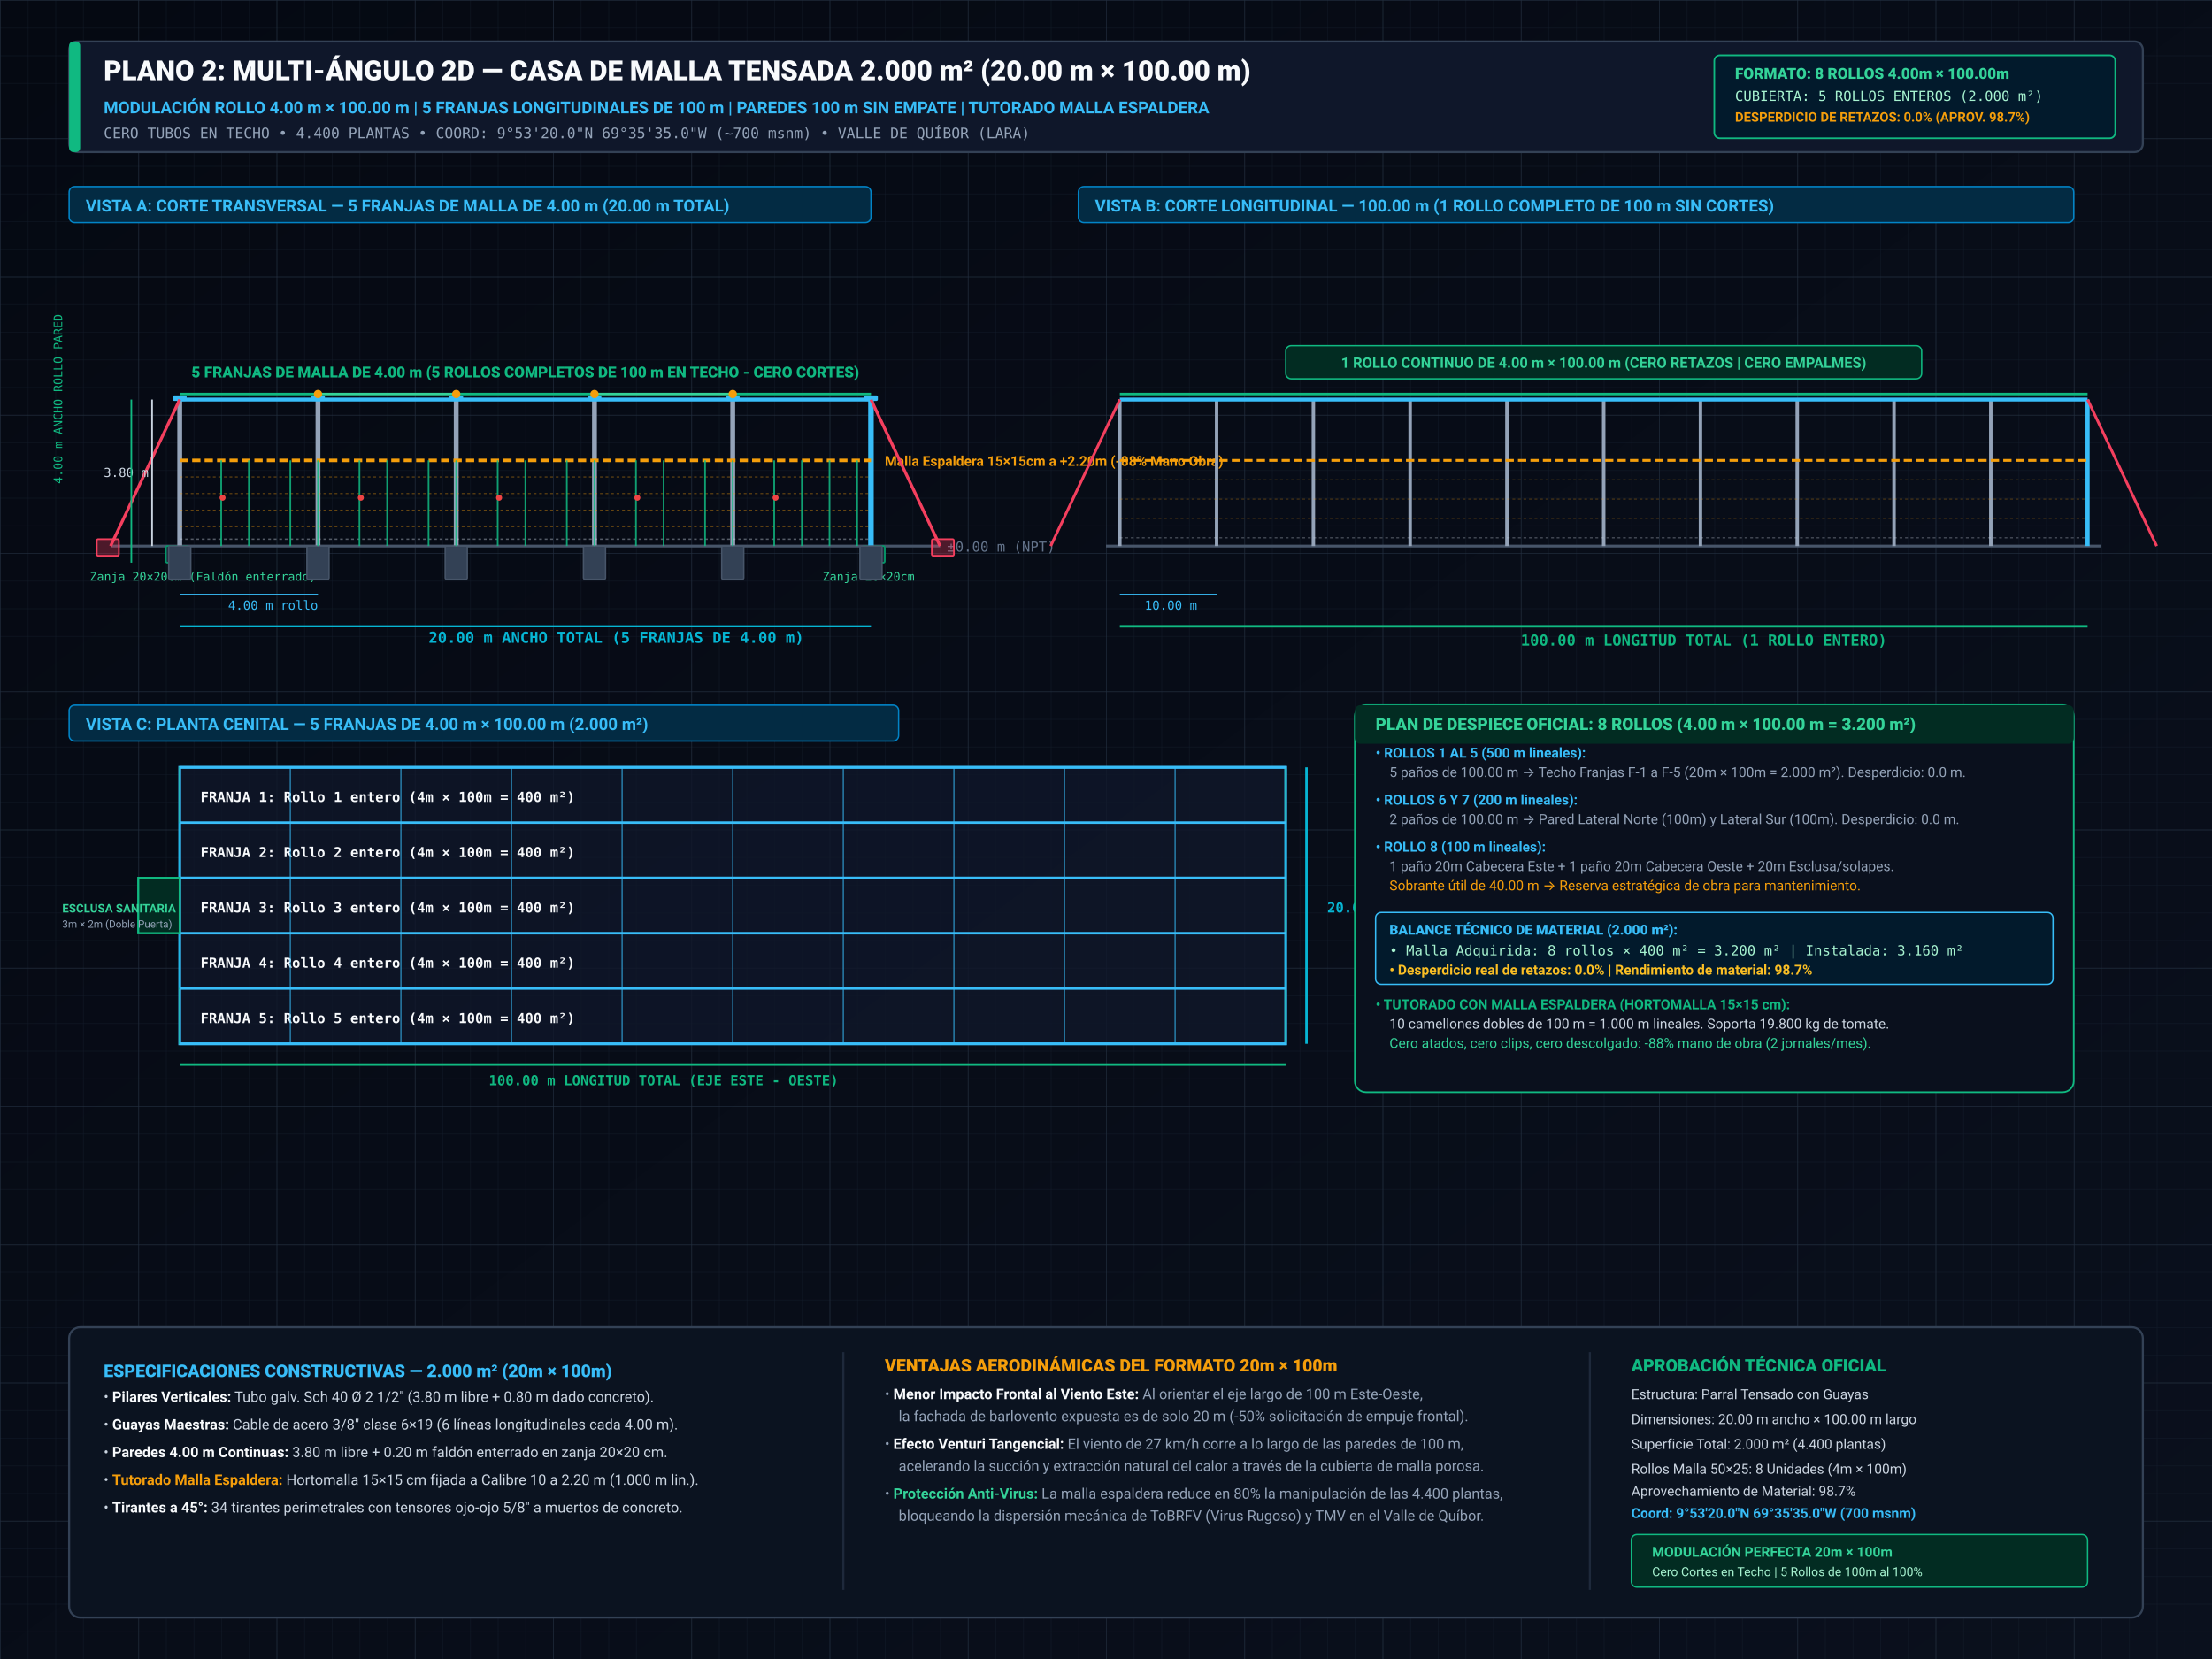
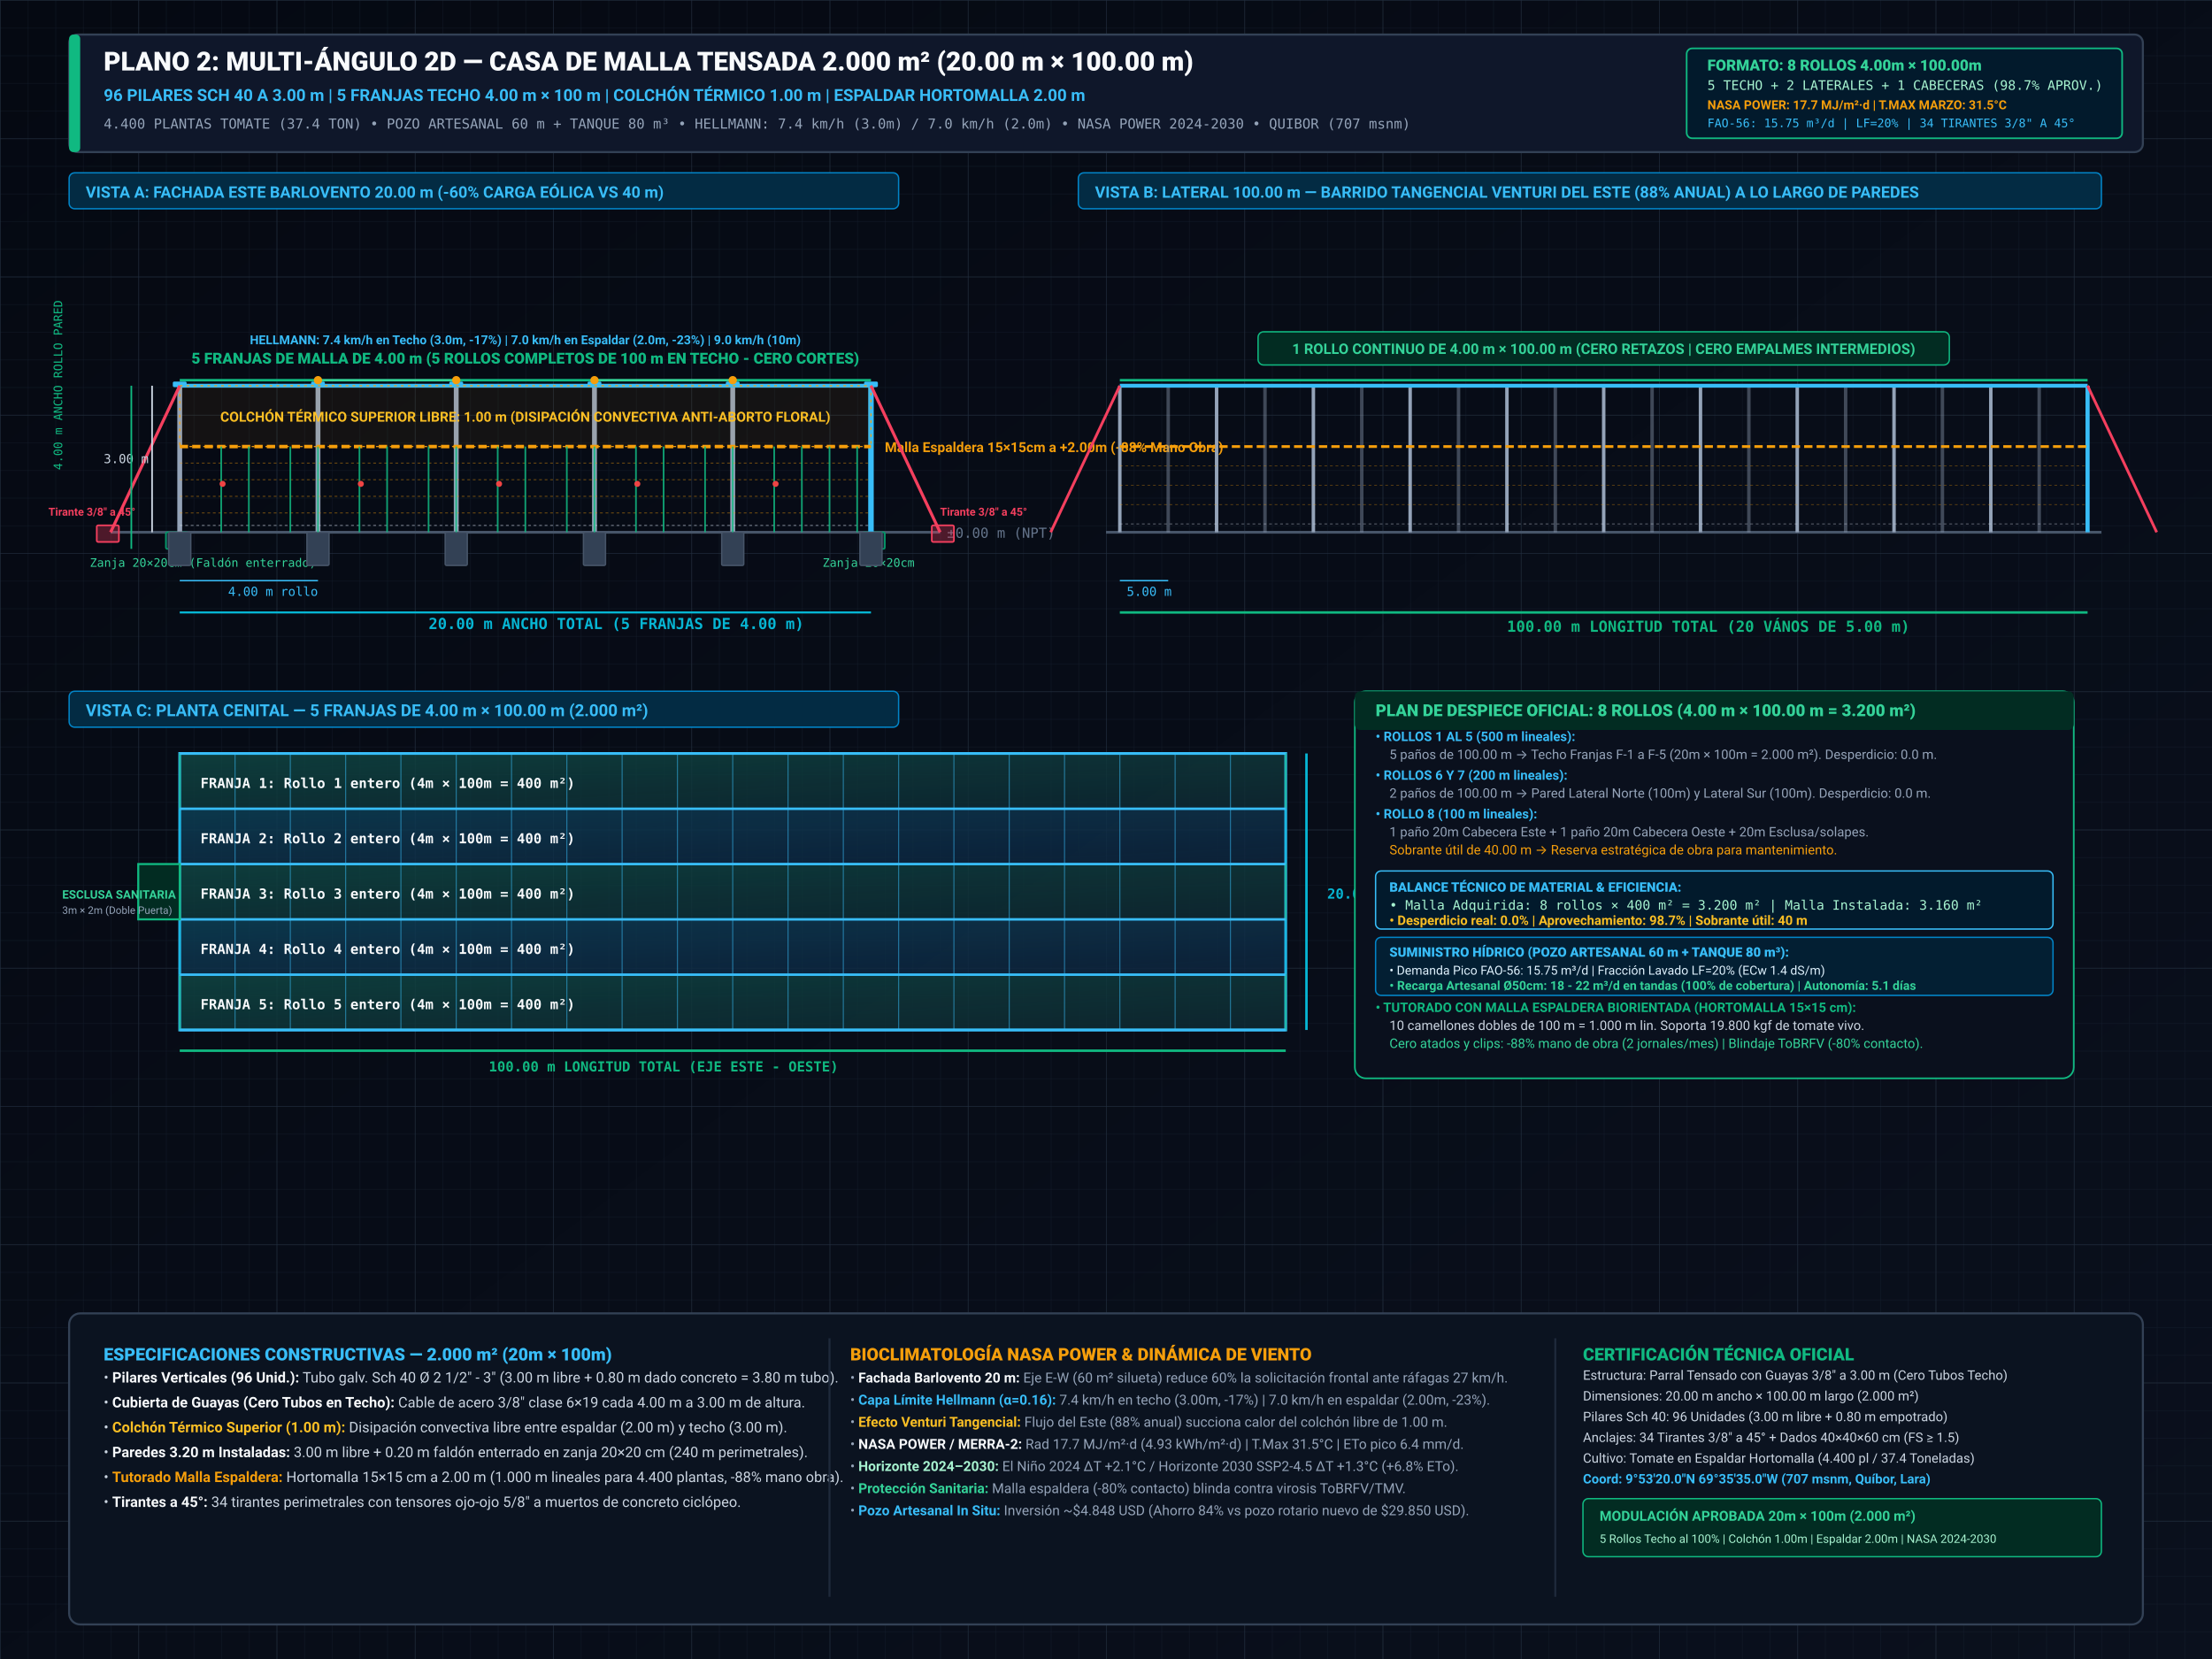
<svg xmlns="http://www.w3.org/2000/svg" viewBox="0 0 1600 1200" width="100%" height="100%" style="background:#050912; font-family:'Segoe UI', -apple-system, BlinkMacSystemFont, Roboto, sans-serif;">
  <defs>
    <pattern id="gridBlueprint" width="20" height="20" patternUnits="userSpaceOnUse">
      <path d="M 20 0 L 0 0 0 20" fill="none" stroke="#1e293b" stroke-width="0.5" opacity="0.6" />
    </pattern>
    <pattern id="majorGrid" width="100" height="100" patternUnits="userSpaceOnUse">
      <path d="M 100 0 L 0 0 0 100" fill="none" stroke="#334155" stroke-width="0.8" opacity="0.5" />
    </pattern>
    <linearGradient id="bgBlueprint" x1="0%" y1="0%" x2="100%" y2="100%">
      <stop offset="0%" stop-color="#050912" />
      <stop offset="100%" stop-color="#0a101d" />
    </linearGradient>
+     <linearGradient id="stripGrad1" x1="0%" y1="0%" x2="100%" y2="100%">
+       <stop offset="0%" stop-color="#10b981" stop-opacity="0.25" />
+       <stop offset="100%" stop-color="#059669" stop-opacity="0.12" />
+     </linearGradient>
+     <linearGradient id="stripGrad2" x1="0%" y1="0%" x2="100%" y2="100%">
+       <stop offset="0%" stop-color="#06b6d4" stop-opacity="0.22" />
+       <stop offset="100%" stop-color="#0284c7" stop-opacity="0.10" />
+     </linearGradient>
    <marker id="arrowB" viewBox="0 0 10 10" refX="5" refY="5" markerWidth="6" markerHeight="6" orient="auto-start-reverse">
      <path d="M 0 1.5 L 10 5 L 0 8.5 z" fill="#38bdf8" />
+     </marker>
+     <marker id="arrowE" viewBox="0 0 10 10" refX="5" refY="5" markerWidth="6" markerHeight="6" orient="auto-start-reverse">
+       <path d="M 0 1.5 L 10 5 L 0 8.5 z" fill="#10b981" />
    </marker>
  </defs>
  <rect width="1600" height="1200" fill="url(#bgBlueprint)" />
  <rect width="1600" height="1200" fill="url(#gridBlueprint)" />
  <rect width="1600" height="1200" fill="url(#majorGrid)" />
-   <g id="header2D" transform="translate(50, 30)">
-     <rect x="0" y="0" width="1500" height="80" rx="6" fill="#0f172a" stroke="#334155" stroke-width="1.5" />
-     <rect x="0" y="0" width="8" height="80" rx="3" fill="#10b981" />
-     <text x="25" y="28" fill="#f8fafc" font-size="20" font-weight="800">
+   <g id="header2D" transform="translate(50, 25)">
+     <rect x="0" y="0" width="1500" height="85" rx="6" fill="#0f172a" stroke="#334155" stroke-width="1.5" />
+     <rect x="0" y="0" width="8" height="85" rx="3" fill="#10b981" />
+     <text x="25" y="26" fill="#f8fafc" font-size="19" font-weight="800">
      PLANO 2: MULTI-ÁNGULO 2D — CASA DE MALLA TENSADA 2.000 m² (20.00 m × 100.00 m)
    </text>
-     <text x="25" y="52" fill="#38bdf8" font-size="12" font-weight="600">
-       MODULACIÓN ROLLO 4.00 m × 100.00 m | 5 FRANJAS LONGITUDINALES DE 100 m | PAREDES 100 m SIN EMPATE | TUTORADO MALLA ESPALDERA
-     </text>
-     <text x="25" y="70" fill="#94a3b8" font-size="10.5" font-family="'JetBrains Mono', monospace">
-       CERO TUBOS EN TECHO • 4.400 PLANTAS • COORD: 9°53'20.0"N 69°35'35.0"W (~700 msnm) • VALLE DE QUÍBOR (LARA)
-     </text>
-     <rect x="1190" y="10" width="290" height="60" rx="4" fill="#021a2c" stroke="#10b981" stroke-width="1.2" />
-     <text x="1205" y="27" fill="#34d399" font-size="11" font-weight="800">FORMATO: 8 ROLLOS 4.00m × 100.00m</text>
-     <text x="1205" y="43" fill="#a7f3d0" font-size="10" font-family="'JetBrains Mono', monospace">CUBIERTA: 5 ROLLOS ENTEROS (2.000 m²)</text>
-     <text x="1205" y="58" fill="#f59e0b" font-size="9.5" font-weight="700">DESPERDICIO DE RETAZOS: 0.0% (APROV. 98.7%)</text>
-   </g>
-   <g id="vistaA" transform="translate(50, 135)">
-     <rect x="0" y="0" width="580" height="26" rx="4" fill="#032b43" stroke="#0284c7" stroke-width="1" />
-     <text x="12" y="18" fill="#38bdf8" font-size="12" font-weight="700">VISTA A: CORTE TRANSVERSAL — 5 FRANJAS DE MALLA DE 4.00 m (20.00 m TOTAL)</text>
+     <text x="25" y="48" fill="#38bdf8" font-size="12" font-weight="600">
+       96 PILARES SCH 40 A 3.00 m | 5 FRANJAS TECHO 4.00 m × 100 m | COLCHÓN TÉRMICO 1.00 m | ESPALDAR HORTOMALLA 2.00 m
+     </text>
+     <text x="25" y="68" fill="#94a3b8" font-size="10" font-family="'JetBrains Mono', monospace">
+       4.400 PLANTAS TOMATE (37.4 TON) • POZO ARTESANAL 60 m + TANQUE 80 m³ • HELLMANN: 7.4 km/h (3.0m) / 7.0 km/h (2.0m) • NASA POWER 2024-2030 • QUIBOR (707 msnm)
+     </text>
+     <rect x="1170" y="10" width="315" height="65" rx="4" fill="#021a2c" stroke="#10b981" stroke-width="1.2" />
+     <text x="1185" y="26" fill="#34d399" font-size="11" font-weight="800">FORMATO: 8 ROLLOS 4.00m × 100.00m</text>
+     <text x="1185" y="40" fill="#a7f3d0" font-size="9.5" font-family="'JetBrains Mono', monospace">5 TECHO + 2 LATERALES + 1 CABECERAS (98.7% APROV.)</text>
+     <text x="1185" y="54" fill="#f59e0b" font-size="9" font-weight="700">NASA POWER: 17.7 MJ/m²·d | T.MAX MARZO: 31.5°C</text>
+     <text x="1185" y="67" fill="#38bdf8" font-size="8.5" font-family="'JetBrains Mono', monospace">FAO-56: 15.75 m³/d | LF=20% | 34 TIRANTES 3/8" A 45°</text>
+   </g>
+   <g id="vistaA" transform="translate(50, 125)">
+     <rect x="0" y="0" width="600" height="26" rx="4" fill="#032b43" stroke="#0284c7" stroke-width="1" />
+     <text x="12" y="18" fill="#38bdf8" font-size="11.5" font-weight="700">VISTA A: FACHADA ESTE BARLOVENTO 20.00 m (-60% CARGA EÓLICA VS 40 m)</text>
    <line x1="30" y1="260" x2="630" y2="260" stroke="#475569" stroke-width="2" />
    <text x="635" y="264" fill="#64748b" font-size="10" font-family="'JetBrains Mono', monospace">±0.00 m (NPT)</text>
    <g fill="#1e293b" stroke="#059669" stroke-width="1.2">
      <rect x="70" y="260" width="16" height="12" rx="1" />
      <rect x="574" y="260" width="16" height="12" rx="1" />
    </g>
    <text x="15" y="285" fill="#34d399" font-size="8.5" font-family="'JetBrains Mono', monospace">Zanja 20×20cm (Faldón enterrado)</text>
    <text x="545" y="285" fill="#34d399" font-size="8.5" font-family="'JetBrains Mono', monospace">Zanja 20×20cm</text>
    <g stroke="#94a3b8" stroke-width="3.5">
      <line x1="80" y1="260" x2="80" y2="154" />
      <line x1="180" y1="260" x2="180" y2="154" />
      <line x1="280" y1="260" x2="280" y2="154" />
      <line x1="380" y1="260" x2="380" y2="154" />
      <line x1="480" y1="260" x2="480" y2="154" />
      <line x1="580" y1="260" x2="580" y2="154" stroke="#38bdf8" stroke-width="4" />
    </g>
    <g fill="#38bdf8">
      <rect x="75" y="151" width="10" height="4" rx="1" />
      <rect x="175" y="151" width="10" height="4" rx="1" />
      <rect x="275" y="151" width="10" height="4" rx="1" />
      <rect x="375" y="151" width="10" height="4" rx="1" />
      <rect x="475" y="151" width="10" height="4" rx="1" />
      <rect x="575" y="151" width="10" height="4" rx="1" />
    </g>
    <g fill="#334155" stroke="#475569" stroke-width="1">
      <rect x="72" y="260" width="16" height="24" rx="1" />
      <rect x="172" y="260" width="16" height="24" rx="1" />
      <rect x="272" y="260" width="16" height="24" rx="1" />
      <rect x="372" y="260" width="16" height="24" rx="1" />
      <rect x="472" y="260" width="16" height="24" rx="1" />
      <rect x="572" y="260" width="16" height="24" rx="1" />
    </g>
    <line x1="80" y1="154" x2="580" y2="154" stroke="#38bdf8" stroke-width="2.8" />
    <g stroke="#10b981" stroke-width="1.8">
      <line x1="80" y1="150" x2="180" y2="150" />
      <line x1="180" y1="150" x2="280" y2="150" stroke="#34d399" />
      <line x1="280" y1="150" x2="380" y2="150" />
      <line x1="380" y1="150" x2="480" y2="150" stroke="#34d399" />
      <line x1="480" y1="150" x2="580" y2="150" />
    </g>
    <g fill="#f59e0b">
      <circle cx="180" cy="150" r="3" />
      <circle cx="280" cy="150" r="3" />
      <circle cx="380" cy="150" r="3" />
      <circle cx="480" cy="150" r="3" />
    </g>
    <text x="330" y="138" fill="#10b981" font-size="11" font-weight="800" text-anchor="middle">
      5 FRANJAS DE MALLA DE 4.00 m (5 ROLLOS COMPLETOS DE 100 m EN TECHO - CERO CORTES)
    </text>
+     <rect x="80" y="154" width="500" height="44" fill="#f59e0b" fill-opacity="0.06" stroke="#f59e0b" stroke-width="0.8" stroke-dasharray="2,3" />
+     <text x="330" y="180" fill="#fbbf24" font-size="10" font-weight="700" text-anchor="middle">
+       COLCHÓN TÉRMICO SUPERIOR LIBRE: 1.00 m (DISIPACIÓN CONVECTIVA ANTI-ABORTO FLORAL)
+     </text>
    <line x1="80" y1="198" x2="580" y2="198" stroke="#f59e0b" stroke-width="2.5" stroke-dasharray="6,3" />
-     <text x="590" y="202" fill="#f59e0b" font-size="10" font-weight="700">Malla Espaldera 15×15cm a +2.20m (-88% Mano Obra)</text>
+     <text x="590" y="202" fill="#f59e0b" font-size="10" font-weight="700">Malla Espaldera 15×15cm a +2.00m (-88% Mano Obra)</text>
    <g stroke="#f59e0b" stroke-width="0.75" stroke-opacity="0.4" stroke-dasharray="2,2">
      <line x1="80" y1="210" x2="580" y2="210" />
      <line x1="80" y1="222" x2="580" y2="222" />
      <line x1="80" y1="234" x2="580" y2="234" />
      <line x1="80" y1="246" x2="580" y2="246" />
      <line x1="80" y1="255" x2="580" y2="255" stroke="#cbd5e1" stroke-width="1" />
    </g>
    <g stroke="#10b981" stroke-width="1.2" opacity="0.85">
      <line x1="110" y1="260" x2="110" y2="198" />
      <line x1="130" y1="260" x2="130" y2="198" />
      <line x1="160" y1="260" x2="160" y2="198" />
      <line x1="180" y1="260" x2="180" y2="198" />
      <line x1="210" y1="260" x2="210" y2="198" />
      <line x1="230" y1="260" x2="230" y2="198" />
      <line x1="260" y1="260" x2="260" y2="198" />
      <line x1="280" y1="260" x2="280" y2="198" />
      <line x1="310" y1="260" x2="310" y2="198" />
      <line x1="330" y1="260" x2="330" y2="198" />
      <line x1="360" y1="260" x2="360" y2="198" />
      <line x1="380" y1="260" x2="380" y2="198" />
      <line x1="410" y1="260" x2="410" y2="198" />
      <line x1="430" y1="260" x2="430" y2="198" />
      <line x1="460" y1="260" x2="460" y2="198" />
      <line x1="480" y1="260" x2="480" y2="198" />
      <line x1="510" y1="260" x2="510" y2="198" />
      <line x1="530" y1="260" x2="530" y2="198" />
      <line x1="550" y1="260" x2="550" y2="198" />
      <line x1="570" y1="260" x2="570" y2="198" />
    </g>
    <g fill="#ef4444">
      <circle cx="111" cy="225" r="2.2" />
      <circle cx="211" cy="225" r="2.2" />
      <circle cx="311" cy="225" r="2.2" />
      <circle cx="411" cy="225" r="2.2" />
      <circle cx="511" cy="225" r="2.2" />
    </g>
    <line x1="80" y1="154" x2="30" y2="260" stroke="#f43f5e" stroke-width="2.2" />
    <line x1="580" y1="154" x2="630" y2="260" stroke="#f43f5e" stroke-width="2.2" />
    <g fill="#f43f5e" fill-opacity="0.3" stroke="#f43f5e" stroke-width="1.2">
      <rect x="20" y="255" width="16" height="12" rx="1" />
      <rect x="624" y="255" width="16" height="12" rx="1" />
    </g>
+     <text x="-15" y="248" fill="#f43f5e" font-size="8" font-weight="700">Tirante 3/8" a 45°</text>
+     <text x="630" y="248" fill="#f43f5e" font-size="8" font-weight="700">Tirante 3/8" a 45°</text>
+     <text x="330" y="124" fill="#38bdf8" font-size="9" font-weight="700" text-anchor="middle">
+       HELLMANN: 7.4 km/h en Techo (3.0m, -17%) | 7.0 km/h en Espaldar (2.0m, -23%) | 9.0 km/h (10m)
+     </text>
    <g font-family="'JetBrains Mono', monospace" font-size="9" fill="#94a3b8">
      <line x1="80" y1="295" x2="180" y2="295" stroke="#38bdf8" stroke-width="1" />
      <text x="115" y="306" fill="#38bdf8">4.00 m rollo</text>
      <line x1="80" y1="318" x2="580" y2="318" stroke="#06b6d4" stroke-width="1.5" />
      <text x="260" y="330" fill="#06b6d4" font-size="11" font-weight="700">20.00 m ANCHO TOTAL (5 FRANJAS DE 4.00 m)</text>
      <line x1="60" y1="260" x2="60" y2="154" stroke="#cbd5e1" stroke-width="1.2" />
-       <text x="25" y="210" fill="#cbd5e1">3.80 m</text>
+       <text x="25" y="210" fill="#cbd5e1">3.00 m</text>
      <line x1="45" y1="272" x2="45" y2="154" stroke="#10b981" stroke-width="1.2" />
      <text x="-5" y="215" fill="#10b981" font-size="8.5" transform="rotate(-90 -5 215)">4.00 m ANCHO ROLLO PARED</text>
    </g>
  </g>
-   <g id="vistaB" transform="translate(50, 135)">
-     <rect x="730" y="0" width="720" height="26" rx="4" fill="#032b43" stroke="#0284c7" stroke-width="1" />
-     <text x="742" y="18" fill="#38bdf8" font-size="12" font-weight="700">VISTA B: CORTE LONGITUDINAL — 100.00 m (1 ROLLO COMPLETO DE 100 m SIN CORTES)</text>
+   <g id="vistaB" transform="translate(50, 125)">
+     <rect x="730" y="0" width="740" height="26" rx="4" fill="#032b43" stroke="#0284c7" stroke-width="1" />
+     <text x="742" y="18" fill="#38bdf8" font-size="11.5" font-weight="700">VISTA B: LATERAL 100.00 m — BARRIDO TANGENCIAL VENTURI DEL ESTE (88% ANUAL) A LO LARGO DE PAREDES</text>
    <line x1="750" y1="260" x2="1470" y2="260" stroke="#475569" stroke-width="2" />
    <g stroke="#94a3b8" stroke-width="2.5">
      <line x1="760" y1="260" x2="760" y2="154" />
+       <line x1="795" y1="260" x2="795" y2="154" opacity="0.4" />
      <line x1="830" y1="260" x2="830" y2="154" />
+       <line x1="865" y1="260" x2="865" y2="154" opacity="0.4" />
      <line x1="900" y1="260" x2="900" y2="154" />
+       <line x1="935" y1="260" x2="935" y2="154" opacity="0.4" />
      <line x1="970" y1="260" x2="970" y2="154" />
+       <line x1="1005" y1="260" x2="1005" y2="154" opacity="0.4" />
      <line x1="1040" y1="260" x2="1040" y2="154" />
+       <line x1="1075" y1="260" x2="1075" y2="154" opacity="0.4" />
      <line x1="1110" y1="260" x2="1110" y2="154" />
+       <line x1="1145" y1="260" x2="1145" y2="154" opacity="0.4" />
      <line x1="1180" y1="260" x2="1180" y2="154" />
+       <line x1="1215" y1="260" x2="1215" y2="154" opacity="0.4" />
      <line x1="1250" y1="260" x2="1250" y2="154" />
+       <line x1="1285" y1="260" x2="1285" y2="154" opacity="0.4" />
      <line x1="1320" y1="260" x2="1320" y2="154" />
+       <line x1="1355" y1="260" x2="1355" y2="154" opacity="0.4" />
      <line x1="1390" y1="260" x2="1390" y2="154" />
+       <line x1="1425" y1="260" x2="1425" y2="154" opacity="0.4" />
      <line x1="1460" y1="260" x2="1460" y2="154" stroke="#38bdf8" stroke-width="3" />
    </g>
    <line x1="760" y1="154" x2="1460" y2="154" stroke="#38bdf8" stroke-width="2.8" />
    <line x1="760" y1="150" x2="1460" y2="150" stroke="#10b981" stroke-width="1.8" />
    <line x1="760" y1="198" x2="1460" y2="198" stroke="#f59e0b" stroke-width="2" stroke-dasharray="6,3" />
    <g stroke="#f59e0b" stroke-width="0.6" stroke-opacity="0.35" stroke-dasharray="2,2">
      <line x1="760" y1="212" x2="1460" y2="212" />
      <line x1="760" y1="226" x2="1460" y2="226" />
      <line x1="760" y1="240" x2="1460" y2="240" />
      <line x1="760" y1="254" x2="1460" y2="254" stroke="#cbd5e1" stroke-width="0.8" />
    </g>
    <line x1="760" y1="154" x2="710" y2="260" stroke="#f43f5e" stroke-width="2" />
    <line x1="1460" y1="154" x2="1510" y2="260" stroke="#f43f5e" stroke-width="2" />
-     <rect x="880" y="115" width="460" height="24" rx="4" fill="#022c22" stroke="#10b981" stroke-width="1" />
+     <rect x="860" y="115" width="500" height="24" rx="4" fill="#022c22" stroke="#10b981" stroke-width="1" />
    <text x="1110" y="131" fill="#34d399" font-size="10.5" font-weight="700" text-anchor="middle">
-       1 ROLLO CONTINUO DE 4.00 m × 100.00 m (CERO RETAZOS | CERO EMPALMES)
+       1 ROLLO CONTINUO DE 4.00 m × 100.00 m (CERO RETAZOS | CERO EMPALMES INTERMEDIOS)
    </text>
    <g font-family="'JetBrains Mono', monospace" font-size="9" fill="#94a3b8">
-       <line x1="760" y1="295" x2="830" y2="295" stroke="#38bdf8" stroke-width="1" />
-       <text x="778" y="306" fill="#38bdf8">10.00 m</text>
+       <line x1="760" y1="295" x2="795" y2="295" stroke="#38bdf8" stroke-width="1" />
+       <text x="765" y="306" fill="#38bdf8">5.00 m</text>
      <line x1="760" y1="318" x2="1460" y2="318" stroke="#10b981" stroke-width="1.8" />
-       <text x="1050" y="332" fill="#10b981" font-size="11" font-weight="800">100.00 m LONGITUD TOTAL (1 ROLLO ENTERO)</text>
-     </g>
-   </g>
-   <g id="vistaC" transform="translate(50, 135)">
+       <text x="1040" y="332" fill="#10b981" font-size="11" font-weight="800">100.00 m LONGITUD TOTAL (20 VÁNOS DE 5.00 m)</text>
+     </g>
+   </g>
+   <g id="vistaC" transform="translate(50, 125)">
    <rect x="0" y="375" width="600" height="26" rx="4" fill="#032b43" stroke="#0284c7" stroke-width="1" />
    <text x="12" y="393" fill="#38bdf8" font-size="12" font-weight="700">VISTA C: PLANTA CENITAL — 5 FRANJAS DE 4.00 m × 100.00 m (2.000 m²)</text>
    <rect x="80" y="420" width="800" height="200" fill="#0f172a" fill-opacity="0.8" stroke="#38bdf8" stroke-width="2" />
    <rect x="80" y="420" width="800" height="40" fill="url(#stripGrad1)" stroke="#10b981" stroke-width="0.8" />
    <rect x="80" y="460" width="800" height="40" fill="url(#stripGrad2)" stroke="#06b6d4" stroke-width="0.8" />
    <rect x="80" y="500" width="800" height="40" fill="url(#stripGrad1)" stroke="#10b981" stroke-width="0.8" />
    <rect x="80" y="540" width="800" height="40" fill="url(#stripGrad2)" stroke="#06b6d4" stroke-width="0.8" />
    <rect x="80" y="580" width="800" height="40" fill="url(#stripGrad1)" stroke="#10b981" stroke-width="0.8" />
    <g font-size="10" font-family="'JetBrains Mono', monospace" font-weight="700" fill="#f8fafc">
      <text x="95" y="445">FRANJA 1: Rollo 1 entero (4m × 100m = 400 m²)</text>
      <text x="95" y="485">FRANJA 2: Rollo 2 entero (4m × 100m = 400 m²)</text>
      <text x="95" y="525">FRANJA 3: Rollo 3 entero (4m × 100m = 400 m²)</text>
      <text x="95" y="565">FRANJA 4: Rollo 4 entero (4m × 100m = 400 m²)</text>
      <text x="95" y="605">FRANJA 5: Rollo 5 entero (4m × 100m = 400 m²)</text>
    </g>
    <g stroke="#38bdf8" stroke-width="1.8">
      <line x1="80" y1="420" x2="880" y2="420" />
      <line x1="80" y1="460" x2="880" y2="460" />
      <line x1="80" y1="500" x2="880" y2="500" />
      <line x1="80" y1="540" x2="880" y2="540" />
      <line x1="80" y1="580" x2="880" y2="580" />
      <line x1="80" y1="620" x2="880" y2="620" />
    </g>
-     <g stroke="#38bdf8" stroke-width="1" stroke-opacity="0.6">
+     <g stroke="#38bdf8" stroke-width="0.8" stroke-opacity="0.5">
+       <line x1="120" y1="420" x2="120" y2="620" />
      <line x1="160" y1="420" x2="160" y2="620" />
+       <line x1="200" y1="420" x2="200" y2="620" />
      <line x1="240" y1="420" x2="240" y2="620" />
+       <line x1="280" y1="420" x2="280" y2="620" />
      <line x1="320" y1="420" x2="320" y2="620" />
+       <line x1="360" y1="420" x2="360" y2="620" />
      <line x1="400" y1="420" x2="400" y2="620" />
+       <line x1="440" y1="420" x2="440" y2="620" />
      <line x1="480" y1="420" x2="480" y2="620" />
+       <line x1="520" y1="420" x2="520" y2="620" />
      <line x1="560" y1="420" x2="560" y2="620" />
+       <line x1="600" y1="420" x2="600" y2="620" />
      <line x1="640" y1="420" x2="640" y2="620" />
+       <line x1="680" y1="420" x2="680" y2="620" />
      <line x1="720" y1="420" x2="720" y2="620" />
+       <line x1="760" y1="420" x2="760" y2="620" />
      <line x1="800" y1="420" x2="800" y2="620" />
+       <line x1="840" y1="420" x2="840" y2="620" />
    </g>
    <rect x="50" y="500" width="30" height="40" fill="#022c22" stroke="#10b981" stroke-width="1.5" />
    <text x="-5" y="525" fill="#34d399" font-size="8.5" font-weight="700">ESCLUSA SANITARIA</text>
    <text x="-5" y="536" fill="#94a3b8" font-size="7.5">3m × 2m (Doble Puerta)</text>
    <g font-family="'JetBrains Mono', monospace" font-size="10" fill="#94a3b8">
      <line x1="80" y1="635" x2="880" y2="635" stroke="#10b981" stroke-width="1.8" />
      <text x="430" y="650" fill="#10b981" font-weight="700" text-anchor="middle">100.00 m LONGITUD TOTAL (EJE ESTE - OESTE)</text>
      <line x1="895" y1="420" x2="895" y2="620" stroke="#06b6d4" stroke-width="1.8" />
      <text x="910" y="525" fill="#06b6d4" font-weight="700">20.00 m</text>
    </g>
    <g transform="translate(930, 375)">
      <rect x="0" y="0" width="520" height="280" rx="8" fill="#0a101d" stroke="#10b981" stroke-width="1.2" />
      <rect x="0" y="0" width="520" height="28" rx="4" fill="#022c22" />
      <text x="15" y="18" fill="#34d399" font-size="12" font-weight="800">
        PLAN DE DESPIECE OFICIAL: 8 ROLLOS (4.00 m × 100.00 m = 3.200 m²)
      </text>
-       <g font-size="10" fill="#cbd5e1" transform="translate(15, 38)">
+       <g font-size="9.5" fill="#cbd5e1" transform="translate(15, 36)">
        <text x="0" y="0" fill="#38bdf8" font-weight="700">• ROLLOS 1 AL 5 (500 m lineales):</text>
-         <text x="10" y="14" fill="#94a3b8">5 paños de 100.00 m → Techo Franjas F-1 a F-5 (20m × 100m = 2.000 m²). Desperdicio: 0.0 m.</text>
-         <text x="0" y="34" fill="#38bdf8" font-weight="700">• ROLLOS 6 Y 7 (200 m lineales):</text>
-         <text x="10" y="48" fill="#94a3b8">2 paños de 100.00 m → Pared Lateral Norte (100m) y Lateral Sur (100m). Desperdicio: 0.0 m.</text>
-         <text x="0" y="68" fill="#38bdf8" font-weight="700">• ROLLO 8 (100 m lineales):</text>
-         <text x="10" y="82" fill="#94a3b8">1 paño 20m Cabecera Este + 1 paño 20m Cabecera Oeste + 20m Esclusa/solapes.</text>
-         <text x="10" y="96" fill="#f59e0b">Sobrante útil de 40.00 m → Reserva estratégica de obra para mantenimiento.</text>
-         <rect x="0" y="112" width="490" height="52" rx="4" fill="#021a2c" stroke="#38bdf8" stroke-width="1" />
-         <text x="10" y="128" fill="#38bdf8" font-weight="800">BALANCE TÉCNICO DE MATERIAL (2.000 m²):</text>
-         <text x="10" y="143" fill="#a7f3d0" font-family="'JetBrains Mono', monospace">• Malla Adquirida: 8 rollos × 400 m² = 3.200 m² | Instalada: 3.160 m²</text>
-         <text x="10" y="157" fill="#fbbf24" font-weight="700">• Desperdicio real de retazos: 0.0% | Rendimiento de material: 98.7%</text>
-         <text x="0" y="182" fill="#10b981" font-weight="700">• TUTORADO CON MALLA ESPALDERA (HORTOMALLA 15×15 cm):</text>
-         <text x="10" y="196" fill="#cbd5e1">10 camellones dobles de 100 m = 1.000 m lineales. Soporta 19.800 kg de tomate.</text>
-         <text x="10" y="210" fill="#34d399">Cero atados, cero clips, cero descolgado: -88% mano de obra (2 jornales/mes).</text>
+         <text x="10" y="13" fill="#94a3b8">5 paños de 100.00 m → Techo Franjas F-1 a F-5 (20m × 100m = 2.000 m²). Desperdicio: 0.0 m.</text>
+         <text x="0" y="28" fill="#38bdf8" font-weight="700">• ROLLOS 6 Y 7 (200 m lineales):</text>
+         <text x="10" y="41" fill="#94a3b8">2 paños de 100.00 m → Pared Lateral Norte (100m) y Lateral Sur (100m). Desperdicio: 0.0 m.</text>
+         <text x="0" y="56" fill="#38bdf8" font-weight="700">• ROLLO 8 (100 m lineales):</text>
+         <text x="10" y="69" fill="#94a3b8">1 paño 20m Cabecera Este + 1 paño 20m Cabecera Oeste + 20m Esclusa/solapes.</text>
+         <text x="10" y="82" fill="#f59e0b">Sobrante útil de 40.00 m → Reserva estratégica de obra para mantenimiento.</text>
+         <rect x="0" y="94" width="490" height="42" rx="4" fill="#021a2c" stroke="#38bdf8" stroke-width="1" />
+         <text x="10" y="109" fill="#38bdf8" font-weight="800">BALANCE TÉCNICO DE MATERIAL &amp; EFICIENCIA:</text>
+         <text x="10" y="122" fill="#a7f3d0" font-family="'JetBrains Mono', monospace">• Malla Adquirida: 8 rollos × 400 m² = 3.200 m² | Malla Instalada: 3.160 m²</text>
+         <text x="10" y="133" fill="#fbbf24" font-weight="700">• Desperdicio real: 0.0% | Aprovechamiento: 98.7% | Sobrante útil: 40 m</text>
+         <rect x="0" y="142" width="490" height="42" rx="4" fill="#031f33" stroke="#0284c7" stroke-width="1" />
+         <text x="10" y="156" fill="#38bdf8" font-weight="800">SUMINISTRO HÍDRICO (POZO ARTESANAL 60 m + TANQUE 80 m³):</text>
+         <text x="10" y="169" fill="#e0f2fe" font-size="9">• Demanda Pico FAO-56: 15.75 m³/d | Fracción Lavado LF=20% (ECw 1.4 dS/m)</text>
+         <text x="10" y="180" fill="#34d399" font-weight="700" font-size="9">• Recarga Artesanal Ø50cm: 18 - 22 m³/d en tandas (100% de cobertura) | Autonomía: 5.1 días</text>
+         <text x="0" y="196" fill="#10b981" font-weight="700">• TUTORADO CON MALLA ESPALDERA BIORIENTADA (HORTOMALLA 15×15 cm):</text>
+         <text x="10" y="209" fill="#cbd5e1">10 camellones dobles de 100 m = 1.000 m lin. Soporta 19.800 kgf de tomate vivo.</text>
+         <text x="10" y="222" fill="#34d399">Cero atados y clips: -88% mano de obra (2 jornales/mes) | Blindaje ToBRFV (-80% contacto).</text>
      </g>
    </g>
  </g>
-   <g id="cartelaFinal" transform="translate(50, 960)">
-     <rect x="0" y="0" width="1500" height="210" rx="8" fill="#0b1320" stroke="#334155" stroke-width="1.5" />
-     <g transform="translate(25, 20)">
+   <g id="cartelaFinal" transform="translate(50, 950)">
+     <rect x="0" y="0" width="1500" height="225" rx="8" fill="#0b1320" stroke="#334155" stroke-width="1.5" />
+     <g transform="translate(25, 18)">
      <text x="0" y="16" fill="#38bdf8" font-size="12.5" font-weight="800">ESPECIFICACIONES CONSTRUCTIVAS — 2.000 m² (20m × 100m)</text>
-       <g transform="translate(0, 34)" font-size="10.5" fill="#cbd5e1">
-         <text x="0" y="0">• <tspan fill="#f8fafc" font-weight="700">Pilares Verticales:</tspan> Tubo galv. Sch 40 Ø 2 1/2" (3.80 m libre + 0.80 m dado concreto).</text>
-         <text x="0" y="20">• <tspan fill="#f8fafc" font-weight="700">Guayas Maestras:</tspan> Cable de acero 3/8" clase 6×19 (6 líneas longitudinales cada 4.00 m).</text>
-         <text x="0" y="40">• <tspan fill="#f8fafc" font-weight="700">Paredes 4.00 m Continuas:</tspan> 3.80 m libre + 0.20 m faldón enterrado en zanja 20×20 cm.</text>
-         <text x="0" y="60">• <tspan fill="#f59e0b" font-weight="700">Tutorado Malla Espaldera:</tspan> Hortomalla 15×15 cm fijada a Calibre 10 a 2.20 m (1.000 m lin.).</text>
-         <text x="0" y="80">• <tspan fill="#f8fafc" font-weight="700">Tirantes a 45°:</tspan> 34 tirantes perimetrales con tensores ojo-ojo 5/8" a muertos de concreto.</text>
+       <g transform="translate(0, 32)" font-size="10.5" fill="#cbd5e1">
+         <text x="0" y="0">• <tspan fill="#f8fafc" font-weight="700">Pilares Verticales (96 Unid.):</tspan> Tubo galv. Sch 40 Ø 2 1/2" - 3" (3.00 m libre + 0.80 m dado concreto = 3.80 m tubo).</text>
+         <text x="0" y="18">• <tspan fill="#f8fafc" font-weight="700">Cubierta de Guayas (Cero Tubos en Techo):</tspan> Cable de acero 3/8" clase 6×19 cada 4.00 m a 3.00 m de altura.</text>
+         <text x="0" y="36">• <tspan fill="#fbbf24" font-weight="700">Colchón Térmico Superior (1.00 m):</tspan> Disipación convectiva libre entre espaldar (2.00 m) y techo (3.00 m).</text>
+         <text x="0" y="54">• <tspan fill="#f8fafc" font-weight="700">Paredes 3.20 m Instaladas:</tspan> 3.00 m libre + 0.20 m faldón enterrado en zanja 20×20 cm (240 m perimetrales).</text>
+         <text x="0" y="72">• <tspan fill="#f59e0b" font-weight="700">Tutorado Malla Espaldera:</tspan> Hortomalla 15×15 cm a 2.00 m (1.000 m lineales para 4.400 plantas, -88% mano obra).</text>
+         <text x="0" y="90">• <tspan fill="#f8fafc" font-weight="700">Tirantes a 45°:</tspan> 34 tirantes perimetrales con tensores ojo-ojo 5/8" a muertos de concreto ciclópeo.</text>
      </g>
    </g>
-     <line x1="560" y1="18" x2="560" y2="190" stroke="#1e293b" stroke-width="1.5" />
-     <g transform="translate(590, 20)">
-       <text x="0" y="12" fill="#f59e0b" font-size="12.5" font-weight="800">VENTAJAS AERODINÁMICAS DEL FORMATO 20m × 100m</text>
-       <g font-size="10.5" fill="#94a3b8" transform="translate(0, 32)">
-         <text x="0" y="0">• <tspan fill="#f8fafc" font-weight="700">Menor Impacto Frontal al Viento Este:</tspan> Al orientar el eje largo de 100 m Este-Oeste,</text>
-         <text x="10" y="16">la fachada de barlovento expuesta es de solo 20 m (-50% solicitación de empuje frontal).</text>
-         <text x="0" y="36">• <tspan fill="#f8fafc" font-weight="700">Efecto Venturi Tangencial:</tspan> El viento de 27 km/h corre a lo largo de las paredes de 100 m,</text>
-         <text x="10" y="52">acelerando la succión y extracción natural del calor a través de la cubierta de malla porosa.</text>
-         <text x="0" y="72">• <tspan fill="#34d399" font-weight="700">Protección Anti-Virus:</tspan> La malla espaldera reduce en 80% la manipulación de las 4.400 plantas,</text>
-         <text x="10" y="88">bloqueando la dispersión mecánica de ToBRFV (Virus Rugoso) y TMV en el Valle de Quíbor.</text>
+     <line x1="550" y1="18" x2="550" y2="205" stroke="#1e293b" stroke-width="1.5" />
+     <g transform="translate(565, 18)">
+       <text x="0" y="16" fill="#f59e0b" font-size="12.5" font-weight="800">BIOCLIMATOLOGÍA NASA POWER &amp; DINÁMICA DE VIENTO</text>
+       <g font-size="10" fill="#94a3b8" transform="translate(0, 32)">
+         <text x="0" y="0">• <tspan fill="#f8fafc" font-weight="700">Fachada Barlovento 20 m:</tspan> Eje E-W (60 m² silueta) reduce 60% la solicitación frontal ante ráfagas 27 km/h.</text>
+         <text x="0" y="16">• <tspan fill="#38bdf8" font-weight="700">Capa Límite Hellmann (α=0.16):</tspan> 7.4 km/h en techo (3.00m, -17%) | 7.0 km/h en espaldar (2.00m, -23%).</text>
+         <text x="0" y="32">• <tspan fill="#fbbf24" font-weight="700">Efecto Venturi Tangencial:</tspan> Flujo del Este (88% anual) succiona calor del colchón libre de 1.00 m.</text>
+         <text x="0" y="48">• <tspan fill="#f8fafc" font-weight="700">NASA POWER / MERRA-2:</tspan> Rad 17.7 MJ/m²·d (4.93 kWh/m²·d) | T.Max 31.5°C | ETo pico 6.4 mm/d.</text>
+         <text x="0" y="64">• <tspan fill="#a7f3d0" font-weight="700">Horizonte 2024–2030:</tspan> El Niño 2024 ΔT +2.1°C / Horizonte 2030 SSP2-4.5 ΔT +1.3°C (+6.8% ETo).</text>
+         <text x="0" y="80">• <tspan fill="#34d399" font-weight="700">Protección Sanitaria:</tspan> Malla espaldera (-80% contacto) blinda contra virosis ToBRFV/TMV.</text>
+         <text x="0" y="96">• <tspan fill="#38bdf8" font-weight="700">Pozo Artesanal In Situ:</tspan> Inversión ~$4.848 USD (Ahorro 84% vs pozo rotario nuevo de $29.850 USD).</text>
      </g>
    </g>
-     <line x1="1100" y1="18" x2="1100" y2="190" stroke="#1e293b" stroke-width="1.5" />
-     <g transform="translate(1130, 20)">
-       <text x="0" y="12" fill="#10b981" font-size="12.5" font-weight="800">APROBACIÓN TÉCNICA OFICIAL</text>
-       <g font-size="10" fill="#cbd5e1" transform="translate(0, 32)">
-         <text x="0" y="0">Estructura: Parral Tensado con Guayas</text>
-         <text x="0" y="18">Dimensiones: 20.00 m ancho × 100.00 m largo</text>
-         <text x="0" y="36">Superficie Total: 2.000 m² (4.400 plantas)</text>
-         <text x="0" y="54">Rollos Malla 50×25: 8 Unidades (4m × 100m)</text>
-         <text x="0" y="70">Aprovechamiento de Material: 98.7%</text>
-         <text x="0" y="86" fill="#38bdf8" font-weight="700">Coord: 9°53'20.0"N 69°35'35.0"W (700 msnm)</text>
-         <rect x="0" y="98" width="330" height="38" rx="4" fill="#022c22" stroke="#10b981" stroke-width="1" />
-         <text x="15" y="114" fill="#34d399" font-weight="700">MODULACIÓN PERFECTA 20m × 100m</text>
-         <text x="15" y="128" fill="#a7f3d0" font-size="9">Cero Cortes en Techo | 5 Rollos de 100m al 100%</text>
+     <line x1="1075" y1="18" x2="1075" y2="205" stroke="#1e293b" stroke-width="1.5" />
+     <g transform="translate(1095, 18)">
+       <text x="0" y="16" fill="#10b981" font-size="12.5" font-weight="800">CERTIFICACIÓN TÉCNICA OFICIAL</text>
+       <g font-size="9.5" fill="#cbd5e1" transform="translate(0, 30)">
+         <text x="0" y="0">Estructura: Parral Tensado con Guayas 3/8" a 3.00 m (Cero Tubos Techo)</text>
+         <text x="0" y="15">Dimensiones: 20.00 m ancho × 100.00 m largo (2.000 m²)</text>
+         <text x="0" y="30">Pilares Sch 40: 96 Unidades (3.00 m libre + 0.80 m empotrado)</text>
+         <text x="0" y="45">Anclajes: 34 Tirantes 3/8" a 45° + Dados 40×40×60 cm (FS ≥ 1.5)</text>
+         <text x="0" y="60">Cultivo: Tomate en Espaldar Hortomalla (4.400 pl / 37.4 Toneladas)</text>
+         <text x="0" y="75" fill="#38bdf8" font-weight="700">Coord: 9°53'20.0"N 69°35'35.0"W (707 msnm, Quíbor, Lara)</text>
+         <rect x="0" y="86" width="375" height="42" rx="4" fill="#022c22" stroke="#10b981" stroke-width="1" />
+         <text x="12" y="102" fill="#34d399" font-weight="700" font-size="10">MODULACIÓN APROBADA 20m × 100m (2.000 m²)</text>
+         <text x="12" y="118" fill="#a7f3d0" font-size="8.5">5 Rollos Techo al 100% | Colchón 1.00m | Espaldar 2.00m | NASA 2024-2030</text>
      </g>
    </g>
  </g>
</svg>
